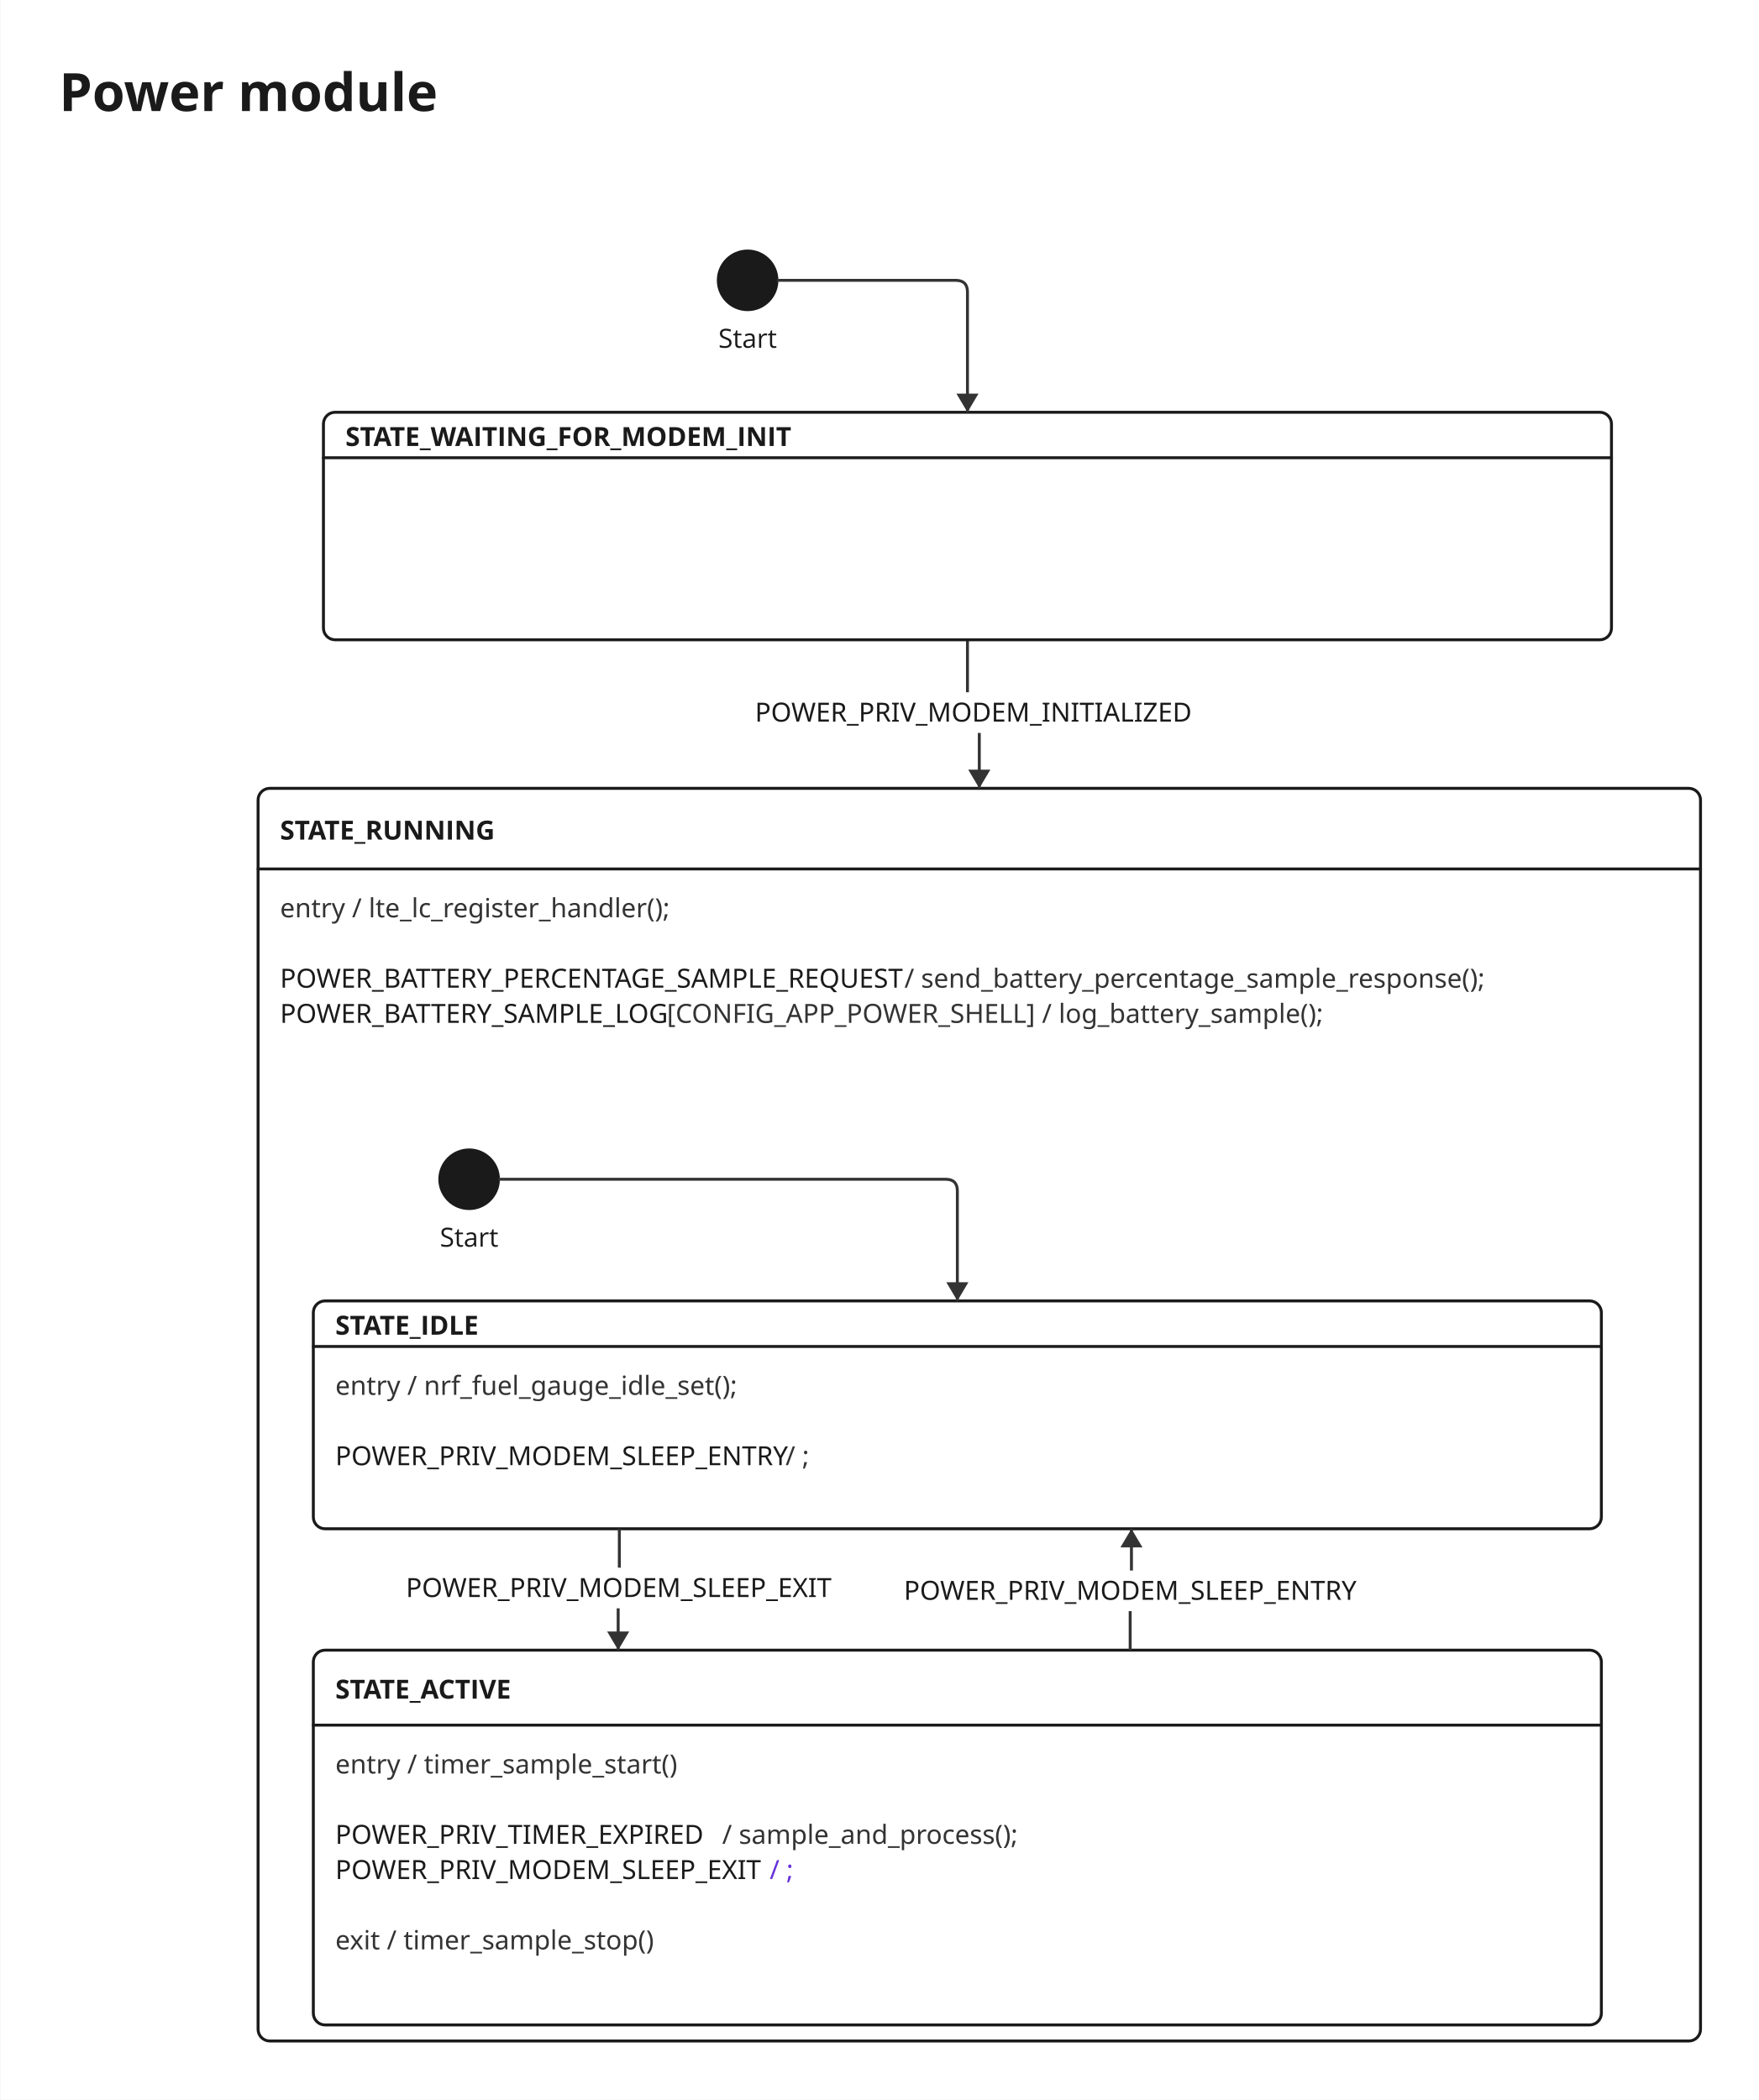
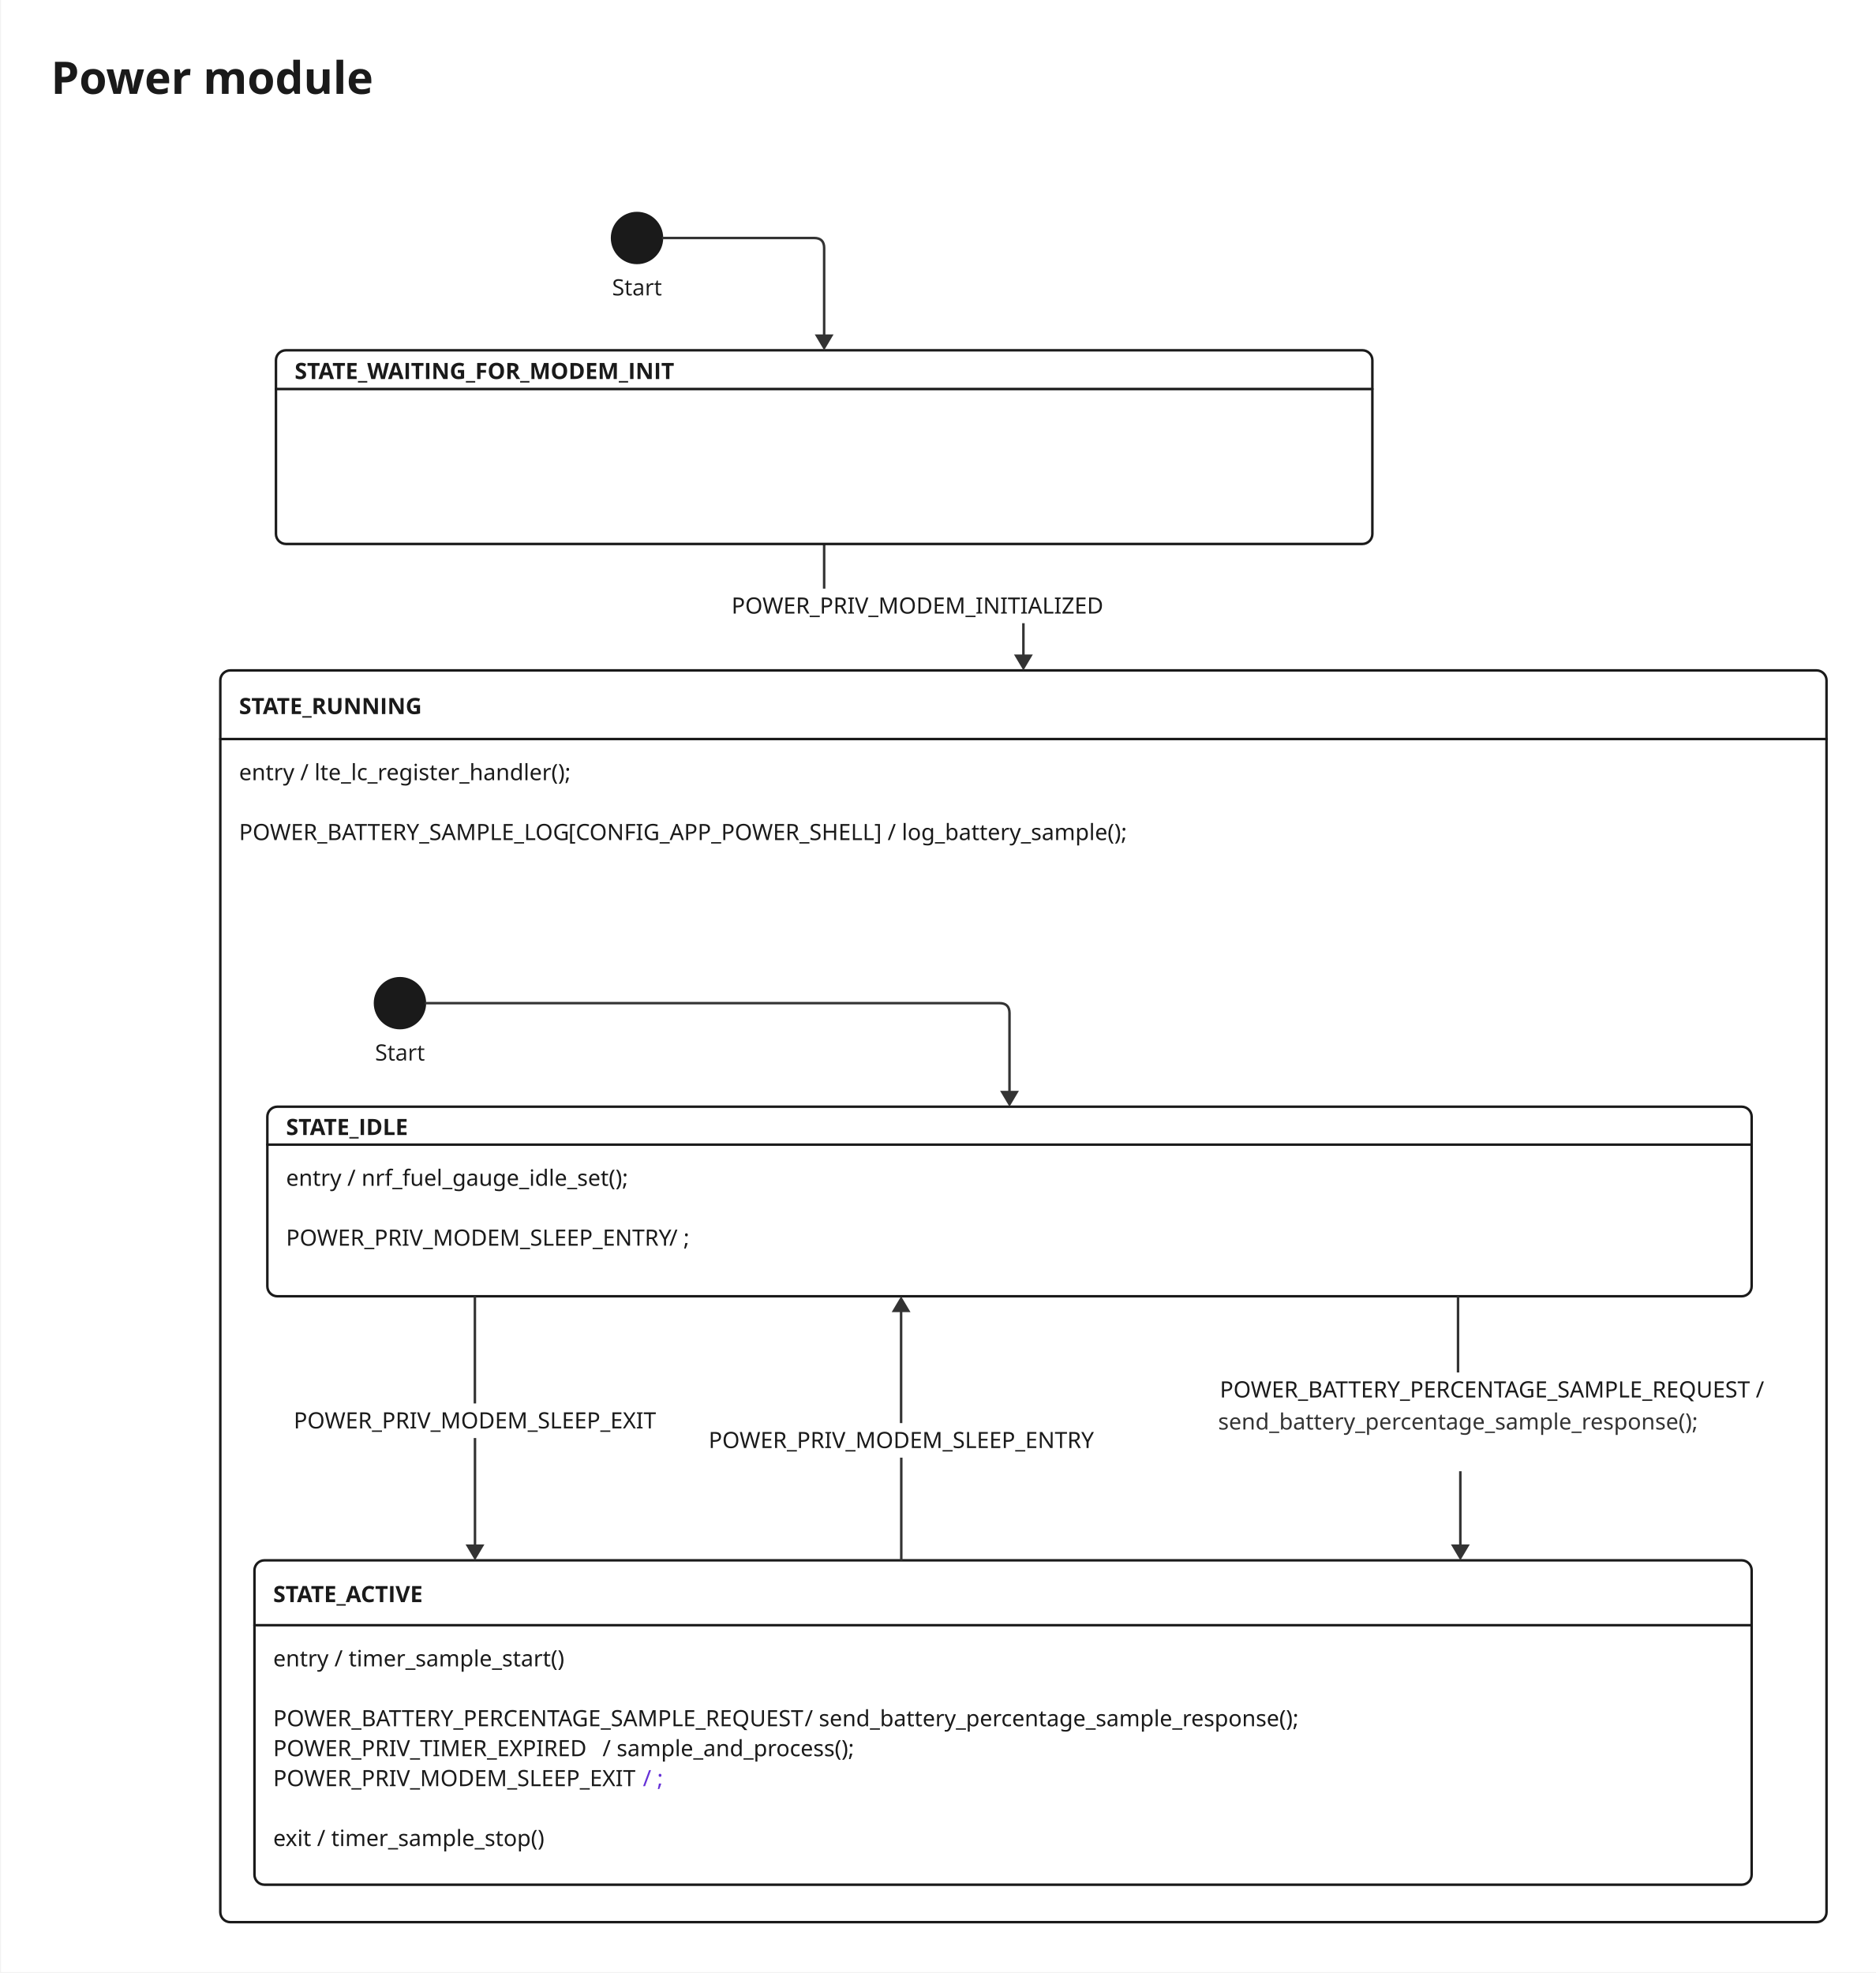
- <svg xmlns="http://www.w3.org/2000/svg" xmlns:xlink="http://www.w3.org/1999/xlink" width="1199.84px" height="1432.77px" style="transform-origin: 0px 0px 0px;" version="1.1">
+ <svg xmlns="http://www.w3.org/2000/svg" xmlns:xlink="http://www.w3.org/1999/xlink" width="1503.1px" height="1581.42px" style="transform-origin: 0px 0px 0px;" version="1.1">
  <defs>
    <style type="text/css">
		* {
			text-rendering: geometricprecision !important;
		}
		@font-face {
  font-family: 'Noto Sans';
  font-style: normal;
  font-weight: 400;
  src: local('Noto Sans'), local('NotoSans'), url("https://mirostatic.com/app/static/a73798e3d459e1bc.woff2") format('woff2');
}
@font-face {
  font-family: 'Noto Sans';
  font-style: italic;
  font-weight: 400;
  src: local('Noto Sans Italic'), local('NotoSans-Italic'), url("https://mirostatic.com/app/static/a8edd710f88715d4.woff2") format('woff2');
}
@font-face {
  font-family: 'Noto Sans';
  font-style: normal;
  font-weight: 500;
  src: local('Noto Sans Medium'), local('NotoSans-Medium'), url("https://mirostatic.com/app/static/006d7e33e60b9e12.woff2") format('woff2');
}
@font-face {
  font-family: 'Noto Sans';
  font-style: italic;
  font-weight: 500;
  src: local('Noto Sans Medium Italic'), local('NotoSans-MediumItalic'), url("https://mirostatic.com/app/static/31387059566a3171.woff2") format('woff2');
}
@font-face {
  font-family: 'Noto Sans';
  font-style: normal;
  font-weight: 600;
  src: local('Noto Sans SemiBold'), local('NotoSans-SemiBold'), url("https://mirostatic.com/app/static/526dd53b40975c37.woff2") format('woff2');
}
@font-face {
  font-family: 'Noto Sans';
  font-style: italic;
  font-weight: 600;
  src: local('Noto Sans SemiBold Italic'), local('NotoSans-SemiBoldItalic'), url("https://mirostatic.com/app/static/e73d4fdd87d7e319.woff2") format('woff2');
}
@font-face {
  font-family: 'Noto Sans';
  font-style: normal;
  font-weight: 700;
  src: local('Noto Sans Bold'), local('NotoSans-Bold'), url("https://mirostatic.com/app/static/9f11d6779c14d2bc.woff2") format('woff2');
}
@font-face {
  font-family: 'Noto Sans';
  font-style: italic;
  font-weight: 700;
  src: local('Noto Sans Bold Italic'), local('NotoSans-BoldItalic'), url("https://mirostatic.com/app/static/888e13e017cedc15.woff2") format('woff2');
}
@font-face {
  font-family: 'OpenSans';
  font-style: normal;
  font-weight: 300;
  font-display: swap;
  src: url("https://mirostatic.com/app/static/800985e1502d12bf.woff2") format('woff2');
}
@font-face {
  font-family: 'OpenSans';
  font-style: normal;
  font-weight: 400;
  font-display: swap;
  src: url("https://mirostatic.com/app/static/d8a7ca42a20caea5.woff2") format('woff2');
}
@font-face {
  font-family: 'OpenSans';
  font-style: italic;
  font-weight: 400;
  font-display: swap;
  src: url("https://mirostatic.com/app/static/3cc74c1d3919bd5c.woff2") format('woff2');
}
@font-face {
  font-family: 'OpenSans';
  font-style: normal;
  font-weight: 600;
  font-display: swap;
  src: url("https://mirostatic.com/app/static/f0481285dc248cf0.woff2") format('woff2');
}
@font-face {
  font-family: 'OpenSans';
  font-style: normal;
  font-weight: 700;
  font-display: swap;
  src: url("https://mirostatic.com/app/static/2f5e8dcf6e47bf00.woff2") format('woff2');
}
@font-face {
  font-family: 'OpenSans';
  font-style: italic;
  font-weight: 700;
  font-display: swap;
  src: url("https://mirostatic.com/app/static/0e625f45b71a26f1.woff2") format('woff2');
}
@font-face {
  font-family: 'OpenSans';
  font-style: normal;
  font-weight: 800;
  font-display: swap;
  src: url("https://mirostatic.com/app/static/645c27eb7d93eca8.woff2") format('woff2');
}
@font-face {
  font-family: 'Noto Sans Hebrew';
  font-style: normal;
  font-weight: 400;
  src: local('Noto Sans Hebrew Regular'), local('Noto Sans Hebrew-Regular'), url("https://mirostatic.com/app/static/7ebe1dcf0343326c.woff2") format('woff2'), url("https://mirostatic.com/app/static/6c11f037d6968262.woff") format('woff');
}
@font-face {
  font-family: 'Noto Sans Hebrew';
  font-style: normal;
  font-weight: 700;
  src: local('Noto Sans Hebrew Bold'), local('Noto Sans Hebrew-Bold'), url("https://mirostatic.com/app/static/d2883e2f177d0dad.woff2") format('woff2'), url("https://mirostatic.com/app/static/8546991909eadbc9.woff") format('woff');
}
@font-face {
  font-family: 'Noto Sans JP';
  font-style: normal;
  font-weight: 400;
  src: local('Noto Sans Japanese Regular'), local('Noto Sans Japanese-Regular'), url("https://mirostatic.com/app/static/9320b3c07ab79383.woff2") format('woff2'), url("https://mirostatic.com/app/static/a43be2cbcfc0b250.woff") format('woff');
}
@font-face {
  font-family: 'Noto Sans JP';
  font-style: normal;
  font-weight: 700;
  src: local('Noto Sans Japanese Bold'), local('Noto Sans Japanese-Bold'), url("https://mirostatic.com/app/static/7ab032c73212439f.woff2") format('woff2'), url("https://mirostatic.com/app/static/29f177f4466bd7a1.woff") format('woff');
}
@font-face {
  font-family: 'Noto Sans KR';
  font-style: normal;
  font-weight: 400;
  src: local(''), url("https://mirostatic.com/app/static/7a5b625774730d22.woff2") format('woff2'), url("https://mirostatic.com/app/static/2d84dc606f1fb88e.woff") format('woff');
}
@font-face {
  font-family: 'Noto Sans KR';
  font-style: normal;
  font-weight: 700;
  src: local(''), url("https://mirostatic.com/app/static/fa5a3d9073cdd58f.woff2") format('woff2'), url("https://mirostatic.com/app/static/7ded243557c83342.woff") format('woff');
}
@font-face {
  font-family: 'Roboto Mono';
  font-style: normal;
  font-weight: 400;
  src: local('Roboto Mono'), local('RobotoMono-Regular'), url("https://mirostatic.com/app/static/17632d99ee175311.woff2") format('woff2');
}
@font-face {
  font-family: 'Roboto Mono';
  font-style: normal;
  font-weight: 700;
  src: local('Roboto Mono Bold'), local('RobotoMono-Bold'), url("https://mirostatic.com/app/static/6879189d32491181.woff2") format('woff2');
}
</style>
    <path id="LineHeadArrow2" d="M-12.727,-7.545 L0,0 L-12.727,7.545 Z" />
  </defs>
  <rect id="svg-board-background-color" width="100%" height="100%" fill="#f2f2f2" />
  <g data-widget-id="3458764671031958377">
-     <g width="1199.84px" height="1432.77px" transform="translate(0.34, -0.25) scale(1) rotate(0, 599.92, 716.385)">
-       <svg width="1199.839" height="1432.769" style="width:1199.839px; height: 1432.769px;" class="diagram-widget" preserveAspectRatio="none" version="1.1">
-         <clipPath id="953560090873">
-           <rect x="0" y="0" width="1199.839" height="1432.769" rx="0" ry="0" />
+     <g width="1503.1px" height="1581.42px" transform="translate(0.85, -0.76) scale(1) rotate(0, 751.55, 790.71)">
+       <svg width="1503.102" height="1581.416" style="width:1503.102px; height: 1581.416px;" class="diagram-widget" preserveAspectRatio="none" version="1.1">
+         <clipPath id="867161188654">
+           <rect x="0" y="0" width="1503.102" height="1581.416" rx="0" ry="0" />
        </clipPath>
        <g id="Page-1" stroke="none" stroke-width="0" fill="none" fill-rule="evenodd">
-           <rect class="shape-element shape-element-rect" fill="#ffffff" fill-opacity="1" x="0" y="0" width="1199.839" height="1432.769" rx="0" ry="0" clip-path="url(#953560090873)" />
+           <rect class="shape-element shape-element-rect" fill="#ffffff" fill-opacity="1" x="0" y="0" width="1503.102" height="1581.416" rx="0" ry="0" clip-path="url(#867161188654)" />
        </g>
        <g transform="translate(0, 0)">
          <text x="0" y="14" font-size="14" />
        </g>
      </svg>
    </g>
  </g>
  <g data-widget-id="3458764671032184346">
-     <g width="984.11px" height="854.66px" transform="translate(176.07, 537.86) scale(1) rotate(0, 492.055, 427.33)">
+     <g width="1287.38px" height="1003.31px" transform="translate(176.58, 537.35) scale(1) rotate(0, 643.69, 501.655)">
      <g>
        <g style="stroke: #1a1a1a;stroke-width: 2;stroke-opacity: 1;stroke-dasharray: none;stroke-linecap: round;stroke-linejoin: round;fill: #ffffff;fill-opacity: 1">
-           <rect x="0" y="0" width="984.113" height="854.661" rx="8" />
+           <rect x="0" y="0" width="1287.375" height="1003.308" rx="8" />
        </g>
      </g>
      <g>
        <g style="stroke: #1a1a1a;stroke-width: 2;stroke-opacity: 1;stroke-dasharray: none;stroke-linecap: round;stroke-linejoin: round;fill: transparent;fill-opacity: 0">
-           <path d="M 0 55 L 984.113 55" />
+           <path d="M 0 55 L 1287.375 55" />
        </g>
        <g style="stroke: #1a1a1a;stroke-width: 2;stroke-opacity: 1;stroke-dasharray: none;stroke-linecap: round;stroke-linejoin: round;fill: transparent;fill-opacity: 0" />
        <g style="stroke: #1a1a1a;stroke-width: 2;stroke-opacity: 1;stroke-dasharray: none;stroke-linecap: round;stroke-linejoin: round;fill: transparent;fill-opacity: 0" />
      </g>
      <g transform="translate(15, 4)">
        <text xml:space="preserve" x="0" y="31" width="149.045" textLength="149.045" lengthAdjust="spacingAndGlyphs" letter-spacing="0" font-family="&quot;OpenSans&quot;, Arial, sans-serif, Noto Sans Hebrew, Noto Sans, Noto Sans JP, Noto Sans KR" font-size="18" fill="#1a1a1a" direction="ltr" font-weight="bold">STATE_RUNNING</text>
      </g>
      <g transform="translate(15, 70)">
-         <text xml:space="preserve" x="0" y="18" width="367.26" textLength="367.26" lengthAdjust="spacingAndGlyphs" letter-spacing="0" font-family="&quot;Roboto Mono&quot;, &quot;Lucida Console&quot;, &quot;Andale Mono&quot;, AndaleMono, monospace, Noto Sans Hebrew, Noto Sans, Noto Sans JP, Noto Sans KR" font-size="18" fill="#333333" direction="ltr">entry / lte_lc_register_handler();</text>
-         <text xml:space="preserve" x="0" y="66" width="421.269" textLength="421.269" lengthAdjust="spacingAndGlyphs" letter-spacing="0" font-family="&quot;Roboto Mono&quot;, &quot;Lucida Console&quot;, &quot;Andale Mono&quot;, AndaleMono, monospace, Noto Sans Hebrew, Noto Sans, Noto Sans JP, Noto Sans KR" font-size="18" fill="#1a1a1a" direction="ltr">POWER_BATTERY_PERCENTAGE_SAMPLE_REQUEST</text>
-         <text xml:space="preserve" x="421.269" y="66" width="486.079" textLength="486.079" lengthAdjust="spacingAndGlyphs" letter-spacing="0" font-family="&quot;Roboto Mono&quot;, &quot;Lucida Console&quot;, &quot;Andale Mono&quot;, AndaleMono, monospace, Noto Sans Hebrew, Noto Sans, Noto Sans JP, Noto Sans KR" font-size="18" fill="#333333" direction="ltr"> / send_battery_percentage_sample_response();</text>
-         <text xml:space="preserve" x="0" y="90" width="259.242" textLength="259.242" lengthAdjust="spacingAndGlyphs" letter-spacing="0" font-family="&quot;Roboto Mono&quot;, &quot;Lucida Console&quot;, &quot;Andale Mono&quot;, AndaleMono, monospace, Noto Sans Hebrew, Noto Sans, Noto Sans JP, Noto Sans KR" font-size="18" fill="#1a1a1a" direction="ltr">POWER_BATTERY_SAMPLE_LOG</text>
-         <text xml:space="preserve" x="259.242" y="90" width="529.286" textLength="529.286" lengthAdjust="spacingAndGlyphs" letter-spacing="0" font-family="&quot;Roboto Mono&quot;, &quot;Lucida Console&quot;, &quot;Andale Mono&quot;, AndaleMono, monospace, Noto Sans Hebrew, Noto Sans, Noto Sans JP, Noto Sans KR" font-size="18" fill="#333333" direction="ltr"> [CONFIG_APP_POWER_SHELL] / log_battery_sample();</text>
+         <text xml:space="preserve" x="0" y="18" width="367.26" textLength="367.26" lengthAdjust="spacingAndGlyphs" letter-spacing="0" font-family="&quot;Roboto Mono&quot;, &quot;Lucida Console&quot;, &quot;Andale Mono&quot;, AndaleMono, monospace, Noto Sans Hebrew, Noto Sans, Noto Sans JP, Noto Sans KR" font-size="18" fill="#1a1a1a" direction="ltr">entry / lte_lc_register_handler();</text>
+         <text xml:space="preserve" x="0" y="66" width="259.242" textLength="259.242" lengthAdjust="spacingAndGlyphs" letter-spacing="0" font-family="&quot;Roboto Mono&quot;, &quot;Lucida Console&quot;, &quot;Andale Mono&quot;, AndaleMono, monospace, Noto Sans Hebrew, Noto Sans, Noto Sans JP, Noto Sans KR" font-size="18" fill="#1a1a1a" direction="ltr">POWER_BATTERY_SAMPLE_LOG</text>
+         <text xml:space="preserve" x="259.242" y="66" width="529.286" textLength="529.286" lengthAdjust="spacingAndGlyphs" letter-spacing="0" font-family="&quot;Roboto Mono&quot;, &quot;Lucida Console&quot;, &quot;Andale Mono&quot;, AndaleMono, monospace, Noto Sans Hebrew, Noto Sans, Noto Sans JP, Noto Sans KR" font-size="18" fill="#1a1a1a" direction="ltr"> [CONFIG_APP_POWER_SHELL] / log_battery_sample();</text>
      </g>
    </g>
  </g>
  <g data-widget-id="3458764672405391223">
-     <g width="8.07px" height="101.35px" transform="translate(660.06, 436.51) scale(1) rotate(0, 4.035, 50.675)">
-       <path stroke-linecap="butt" stroke="#333333" stroke-width="2" fill="transparent" d="M 0 0 L 0 46.639 Q 0 50.673 4.034 50.673 L 4.034 50.673 Q 8.069 50.673 8.069 54.707 L 8.069 101.346" clip-path="url(#LineHeadMasktCHFBr)" />
-       <use xlink:href="#LineHeadArrow2" fill="#333333" transform="translate(8.068617, 101.3462)  rotate(90) " />
-       <clipPath id="LineHeadMasktCHFBr">
-         <path d="M -2 -2 M -2 35.816 L 153.82 35.816 L 153.82 63.53 L -2 63.53 M -2 -2 L 1199.84 -2 L 1199.84 1432.77 L -2 1432.77" fill-rule="evenodd" clip-rule="evenodd" />
+     <g width="159.7px" height="101.35px" transform="translate(660.56, 436) scale(1) rotate(0, 79.85, 50.675)">
+       <path stroke-linecap="butt" stroke="#333333" stroke-width="2" fill="transparent" d="M 0 0 L 0 42.673 Q 0 50.673 8 50.673 L 151.7 50.673 Q 159.7 50.673 159.7 58.673 L 159.7 91.164" clip-path="url(#LineHeadMask8vLDVo)" />
+       <use xlink:href="#LineHeadArrow2" fill="#333333" transform="translate(159.6999, 101.3462)  rotate(90) " />
+       <clipPath id="LineHeadMask8vLDVo">
+         <path d="M -2 -2 M -2 35.816 L 224.545 35.816 L 224.545 63.53 L -2 63.53 M -2 -2 L 1503.1 -2 L 1503.1 1581.42 L -2 1581.42" fill-rule="evenodd" clip-rule="evenodd" />
      </clipPath>
-       <g width="233" height="20" transform="translate(-145.7514, 37.81597) scale(1.285714) rotate(0)">
+       <g width="233" height="20" transform="translate(-75.02669, 37.81597) scale(1.285714) rotate(0)">
        <text xml:space="preserve" x="0.608" y="14" width="231.784" textLength="231.784" lengthAdjust="spacingAndGlyphs" letter-spacing="0" font-family="&quot;Noto Sans&quot;, Helvetica, OpenSans, Arial, sans-serif, Noto Sans Hebrew, Noto Sans, Noto Sans JP, Noto Sans KR" font-size="14" fill="#1a1a1a" direction="ltr">POWER_PRIV_MODEM_INITIALIZED</text>
      </g>
    </g>
  </g>
-   <g data-widget-id="3458764671031743721">
-     <g width="878.78px" height="255.7px" transform="translate(213.77, 1125.86) scale(1) rotate(0, 439.39, 127.85)">
+   <g data-widget-id="3458764671031743727">
+     <g width="1189.67px" height="151.94px" transform="translate(214.28, 887.06) scale(1) rotate(0, 594.835, 75.97)">
      <g>
        <g style="stroke: #1a1a1a;stroke-width: 2;stroke-opacity: 1;stroke-dasharray: none;stroke-linecap: round;stroke-linejoin: round;fill: #ffffff;fill-opacity: 1">
-           <rect x="0" y="0" width="878.776" height="255.699" rx="8" />
+           <rect x="0" y="0" width="1189.671" height="151.943" rx="8" />
        </g>
      </g>
      <g>
        <g style="stroke: #1a1a1a;stroke-width: 2;stroke-opacity: 1;stroke-dasharray: none;stroke-linecap: round;stroke-linejoin: round;fill: transparent;fill-opacity: 0">
-           <path d="M 0 51.14 L 878.776 51.14" />
+           <path d="M 0 30.389 L 1189.671 30.389" />
        </g>
        <g style="stroke: #1a1a1a;stroke-width: 2;stroke-opacity: 1;stroke-dasharray: none;stroke-linecap: round;stroke-linejoin: round;fill: transparent;fill-opacity: 0" />
        <g style="stroke: #1a1a1a;stroke-width: 2;stroke-opacity: 1;stroke-dasharray: none;stroke-linecap: round;stroke-linejoin: round;fill: transparent;fill-opacity: 0" />
      </g>
      <g transform="translate(15, 4)">
-         <text xml:space="preserve" x="0" y="29.07" width="122.713" textLength="122.713" lengthAdjust="spacingAndGlyphs" letter-spacing="0" font-family="&quot;OpenSans&quot;, Arial, sans-serif, Noto Sans Hebrew, Noto Sans, Noto Sans JP, Noto Sans KR" font-size="18" fill="#1a1a1a" direction="ltr" font-weight="bold">STATE_ACTIVE</text>
-       </g>
-       <g transform="translate(15, 66.13989)">
-         <text xml:space="preserve" x="0" y="18" width="302.449" textLength="302.449" lengthAdjust="spacingAndGlyphs" letter-spacing="0" font-family="&quot;Roboto Mono&quot;, &quot;Lucida Console&quot;, &quot;Andale Mono&quot;, AndaleMono, monospace, Noto Sans Hebrew, Noto Sans, Noto Sans JP, Noto Sans KR" font-size="18" fill="#333333" direction="ltr">entry / timer_sample_start()</text>
-         <text xml:space="preserve" x="0" y="66" width="259.242" textLength="259.242" lengthAdjust="spacingAndGlyphs" letter-spacing="0" font-family="&quot;Roboto Mono&quot;, &quot;Lucida Console&quot;, &quot;Andale Mono&quot;, AndaleMono, monospace, Noto Sans Hebrew, Noto Sans, Noto Sans JP, Noto Sans KR" font-size="18" fill="#1a1a1a" direction="ltr">POWER_PRIV_TIMER_EXPIRED</text>
-         <text xml:space="preserve" x="259.242" y="66" width="259.242" textLength="259.242" lengthAdjust="spacingAndGlyphs" letter-spacing="0" font-family="&quot;Roboto Mono&quot;, &quot;Lucida Console&quot;, &quot;Andale Mono&quot;, AndaleMono, monospace, Noto Sans Hebrew, Noto Sans, Noto Sans JP, Noto Sans KR" font-size="18" fill="#333333" direction="ltr"> / sample_and_process();</text>
-         <text xml:space="preserve" x="0" y="90" width="291.647" textLength="291.647" lengthAdjust="spacingAndGlyphs" letter-spacing="0" font-family="&quot;Roboto Mono&quot;, &quot;Lucida Console&quot;, &quot;Andale Mono&quot;, AndaleMono, monospace, Noto Sans Hebrew, Noto Sans, Noto Sans JP, Noto Sans KR" font-size="18" fill="#1a1a1a" direction="ltr">POWER_PRIV_MODEM_SLEEP_EXIT</text>
-         <text xml:space="preserve" x="291.647" y="90" width="43.207" textLength="43.207" lengthAdjust="spacingAndGlyphs" letter-spacing="0" font-family="&quot;Roboto Mono&quot;, &quot;Lucida Console&quot;, &quot;Andale Mono&quot;, AndaleMono, monospace, Noto Sans Hebrew, Noto Sans, Noto Sans JP, Noto Sans KR" font-size="18" fill="#6631d7" direction="ltr"> / ;</text>
-         <text xml:space="preserve" x="0" y="138" width="280.846" textLength="280.846" lengthAdjust="spacingAndGlyphs" letter-spacing="0" font-family="&quot;Roboto Mono&quot;, &quot;Lucida Console&quot;, &quot;Andale Mono&quot;, AndaleMono, monospace, Noto Sans Hebrew, Noto Sans, Noto Sans JP, Noto Sans KR" font-size="18" fill="#333333" direction="ltr">exit / timer_sample_stop()</text>
-       </g>
-     </g>
-   </g>
-   <g data-widget-id="3458764671031743727">
-     <g width="878.78px" height="155.46px" transform="translate(213.77, 887.57) scale(1) rotate(0, 439.39, 77.73)">
-       <g>
-         <g style="stroke: #1a1a1a;stroke-width: 2;stroke-opacity: 1;stroke-dasharray: none;stroke-linecap: round;stroke-linejoin: round;fill: #ffffff;fill-opacity: 1">
-           <rect x="0" y="0" width="878.776" height="155.464" rx="8" />
-         </g>
-       </g>
-       <g>
-         <g style="stroke: #1a1a1a;stroke-width: 2;stroke-opacity: 1;stroke-dasharray: none;stroke-linecap: round;stroke-linejoin: round;fill: transparent;fill-opacity: 0">
-           <path d="M 0 31.093 L 878.776 31.093" />
-         </g>
-         <g style="stroke: #1a1a1a;stroke-width: 2;stroke-opacity: 1;stroke-dasharray: none;stroke-linecap: round;stroke-linejoin: round;fill: transparent;fill-opacity: 0" />
-         <g style="stroke: #1a1a1a;stroke-width: 2;stroke-opacity: 1;stroke-dasharray: none;stroke-linecap: round;stroke-linejoin: round;fill: transparent;fill-opacity: 0" />
-       </g>
-       <g transform="translate(15, 4)">
-         <rect transform="translate(0, 1.04642)" width="100.195" height="25" fill="transparent" />
-         <text xml:space="preserve" x="0" y="19.046" width="100.195" textLength="100.195" lengthAdjust="spacingAndGlyphs" letter-spacing="0" font-family="&quot;OpenSans&quot;, Arial, sans-serif, Noto Sans Hebrew, Noto Sans, Noto Sans JP, Noto Sans KR" font-size="18" fill="#1a1a1a" direction="ltr" font-weight="bold">STATE_IDLE</text>
-       </g>
-       <g transform="translate(15, 46.09284)">
-         <text xml:space="preserve" x="0" y="18" width="367.277" textLength="367.277" lengthAdjust="spacingAndGlyphs" letter-spacing="0" font-family="&quot;Roboto Mono&quot;, &quot;Lucida Console&quot;, &quot;Andale Mono&quot;, AndaleMono, monospace, Noto Sans Hebrew, Noto Sans, Noto Sans JP, Noto Sans KR" font-size="18" fill="#333333" direction="ltr">entry / nrf_fuel_gauge_idle_set();</text>
+         <clipPath id="stencil-text-clip-1">
+           <rect x="0" y="0" width="1159.671" height="26.389" />
+         </clipPath>
+         <g clip-path="url(#stencil-text-clip-1)">
+           <rect transform="translate(0, 0.6943386)" width="100.195" height="25" fill="transparent" />
+           <text xml:space="preserve" x="0" y="18.694" width="100.195" textLength="100.195" lengthAdjust="spacingAndGlyphs" letter-spacing="0" font-family="&quot;OpenSans&quot;, Arial, sans-serif, Noto Sans Hebrew, Noto Sans, Noto Sans JP, Noto Sans KR" font-size="18" fill="#1a1a1a" direction="ltr" font-weight="bold">STATE_IDLE</text>
+         </g>
+       </g>
+       <g transform="translate(15, 45.38868)">
+         <text xml:space="preserve" x="0" y="18" width="367.277" textLength="367.277" lengthAdjust="spacingAndGlyphs" letter-spacing="0" font-family="&quot;Roboto Mono&quot;, &quot;Lucida Console&quot;, &quot;Andale Mono&quot;, AndaleMono, monospace, Noto Sans Hebrew, Noto Sans, Noto Sans JP, Noto Sans KR" font-size="18" fill="#1a1a1a" direction="ltr">entry / nrf_fuel_gauge_idle_set();</text>
        <text xml:space="preserve" x="0" y="66" width="302.449" textLength="302.449" lengthAdjust="spacingAndGlyphs" letter-spacing="0" font-family="&quot;Roboto Mono&quot;, &quot;Lucida Console&quot;, &quot;Andale Mono&quot;, AndaleMono, monospace, Noto Sans Hebrew, Noto Sans, Noto Sans JP, Noto Sans KR" font-size="18" fill="#1a1a1a" direction="ltr">POWER_PRIV_MODEM_SLEEP_ENTRY</text>
-         <text xml:space="preserve" x="302.449" y="66" width="43.207" textLength="43.207" lengthAdjust="spacingAndGlyphs" letter-spacing="0" font-family="&quot;Roboto Mono&quot;, &quot;Lucida Console&quot;, &quot;Andale Mono&quot;, AndaleMono, monospace, Noto Sans Hebrew, Noto Sans, Noto Sans JP, Noto Sans KR" font-size="18" fill="#333333" direction="ltr"> / ;</text>
-       </g>
-     </g>
-   </g>
-   <g data-widget-id="3458764671031743728">
-     <g width="0.8px" height="82.82px" transform="translate(421.75, 1043.03) scale(1) rotate(0, 0.4, 41.41)">
-       <path stroke-linecap="butt" stroke="#333333" stroke-width="2" fill="transparent" d="M 0.8 0 L 0.8 41.012 Q 0.8 41.412 0.4 41.412 L 0.4 41.412 Q 0 41.412 0 41.812 L 0 82.824" clip-path="url(#LineHeadMaskpaMBfT)" />
-       <use xlink:href="#LineHeadArrow2" fill="#333333" transform="translate(0, 82.82365)  rotate(90) " />
-       <clipPath id="LineHeadMaskpaMBfT">
-         <path d="M -2 -2 M -2 26.555 L 146.328 26.555 L 146.328 54.269 L -2 54.269 M -2 -2 L 1199.84 -2 L 1199.84 1432.77 L -2 1432.77" fill-rule="evenodd" clip-rule="evenodd" />
-       </clipPath>
-       <g width="227" height="20" transform="translate(-145.5287, 28.55468) scale(1.285714) rotate(0)">
-         <text xml:space="preserve" x="0.562" y="14" width="225.876" textLength="225.876" lengthAdjust="spacingAndGlyphs" letter-spacing="0" font-family="&quot;Noto Sans&quot;, Helvetica, OpenSans, Arial, sans-serif, Noto Sans Hebrew, Noto Sans, Noto Sans JP, Noto Sans KR" font-size="14" fill="#1a1a1a" direction="ltr">POWER_PRIV_MODEM_SLEEP_EXIT</text>
-       </g>
-     </g>
-   </g>
-   <g data-widget-id="3458764671032404093">
-     <g width="0.86px" height="82.82px" transform="translate(771.07, 1043.03) scale(1) rotate(0, 0.43, 41.41)">
-       <path stroke-linecap="butt" stroke="#333333" stroke-width="2" fill="transparent" d="M 0 82.824 L 0 41.844 Q 0 41.412 0.432 41.412 L 0.432 41.412 Q 0.864 41.412 0.864 40.98 L 0.864 0" clip-path="url(#LineHeadMasktIgZ3f)" />
-       <use xlink:href="#LineHeadArrow2" fill="#333333" transform="translate(0.8639406, 0)  rotate(-90) " />
-       <clipPath id="LineHeadMasktIgZ3f">
-         <path d="M -2 -2 M -2 28.473 L 154.929 28.473 L 154.929 56.187 L -2 56.187 M -2 -2 L 1199.84 -2 L 1199.84 1432.77 L -2 1432.77" fill-rule="evenodd" clip-rule="evenodd" />
-       </clipPath>
-       <g width="241" height="20" transform="translate(-154.9286, 30.47263) scale(1.285714) rotate(0)">
-         <text xml:space="preserve" x="0.401" y="14" width="240.198" textLength="240.198" lengthAdjust="spacingAndGlyphs" letter-spacing="0" font-family="&quot;Noto Sans&quot;, Helvetica, OpenSans, Arial, sans-serif, Noto Sans Hebrew, Noto Sans, Noto Sans JP, Noto Sans KR" font-size="14" fill="#1a1a1a" direction="ltr">POWER_PRIV_MODEM_SLEEP_ENTRY</text>
+         <text xml:space="preserve" x="302.449" y="66" width="43.207" textLength="43.207" lengthAdjust="spacingAndGlyphs" letter-spacing="0" font-family="&quot;Roboto Mono&quot;, &quot;Lucida Console&quot;, &quot;Andale Mono&quot;, AndaleMono, monospace, Noto Sans Hebrew, Noto Sans, Noto Sans JP, Noto Sans KR" font-size="18" fill="#1a1a1a" direction="ltr"> / ;</text>
      </g>
    </g>
  </g>
  <g data-widget-id="3458764672405144830">
-     <g width="878.78px" height="155.24px" transform="translate(220.67, 281.27) scale(1) rotate(0, 439.39, 77.62)">
+     <g width="878.78px" height="155.24px" transform="translate(221.18, 280.76) scale(1) rotate(0, 439.39, 77.62)">
      <g>
        <g style="stroke: #1a1a1a;stroke-width: 2;stroke-opacity: 1;stroke-dasharray: none;stroke-linecap: round;stroke-linejoin: round;fill: #ffffff;fill-opacity: 1">
          <rect x="0" y="0" width="878.776" height="155.241" rx="8" />
        </g>
      </g>
      <g>
        <g style="stroke: #1a1a1a;stroke-width: 2;stroke-opacity: 1;stroke-dasharray: none;stroke-linecap: round;stroke-linejoin: round;fill: transparent;fill-opacity: 0">
          <path d="M 0 31.048 L 878.776 31.048" />
        </g>
        <g style="stroke: #1a1a1a;stroke-width: 2;stroke-opacity: 1;stroke-dasharray: none;stroke-linecap: round;stroke-linejoin: round;fill: transparent;fill-opacity: 0" />
        <g style="stroke: #1a1a1a;stroke-width: 2;stroke-opacity: 1;stroke-dasharray: none;stroke-linecap: round;stroke-linejoin: round;fill: transparent;fill-opacity: 0" />
      </g>
      <g transform="translate(15, 4)">
-         <rect transform="translate(0, 1.02406)" width="307.433" height="25" fill="transparent" />
-         <text xml:space="preserve" x="0" y="19.024" width="307.433" textLength="307.433" lengthAdjust="spacingAndGlyphs" letter-spacing="0" font-family="&quot;OpenSans&quot;, Arial, sans-serif, Noto Sans Hebrew, Noto Sans, Noto Sans JP, Noto Sans KR" font-size="18" fill="#1a1a1a" direction="ltr" font-weight="bold">STATE_WAITING_FOR_MODEM_INIT</text>
+         <clipPath id="stencil-text-clip-2">
+           <rect x="0" y="0" width="848.776" height="27.048" />
+         </clipPath>
+         <g clip-path="url(#stencil-text-clip-2)">
+           <rect transform="translate(0, 1.02406)" width="307.433" height="25" fill="transparent" />
+           <text xml:space="preserve" x="0" y="19.024" width="307.433" textLength="307.433" lengthAdjust="spacingAndGlyphs" letter-spacing="0" font-family="&quot;OpenSans&quot;, Arial, sans-serif, Noto Sans Hebrew, Noto Sans, Noto Sans JP, Noto Sans KR" font-size="18" fill="#1a1a1a" direction="ltr" font-weight="bold">STATE_WAITING_FOR_MODEM_INIT</text>
+         </g>
      </g>
      <g transform="translate(15, 46.04812)" />
    </g>
  </g>
  <g data-widget-id="3458764671032877922">
-     <g width="40px" height="40px" transform="translate(490.06, 171.27) scale(1) rotate(0, 20, 20)">
+     <g width="40px" height="40px" transform="translate(490.56, 170.76) scale(1) rotate(0, 20, 20)">
      <g>
        <g style="stroke: #1a1a1a;stroke-width: 2;stroke-opacity: 1;stroke-dasharray: none;stroke-linecap: round;stroke-linejoin: round;fill: #1a1a1a;fill-opacity: 1">
          <ellipse cx="20" cy="20" rx="20" ry="20" />
        </g>
      </g>
      <g>
        <g style="stroke: #1a1a1a;stroke-width: 2;stroke-opacity: 1;stroke-dasharray: none;stroke-linecap: round;stroke-linejoin: round;fill: transparent;fill-opacity: 0" />
      </g>
      <g transform="translate(-30, 48)">
-         <rect transform="translate(30.02686, 0)" width="39.946" height="25" fill="transparent" />
-         <text xml:space="preserve" x="30.027" y="18" width="39.946" textLength="39.946" lengthAdjust="spacingAndGlyphs" letter-spacing="0" font-family="&quot;OpenSans&quot;, Arial, sans-serif, Noto Sans Hebrew, Noto Sans, Noto Sans JP, Noto Sans KR" font-size="18" fill="#1a1a1a" direction="ltr">Start</text>
+         <clipPath id="stencil-text-clip-3">
+           <rect x="0" y="0" width="100" height="25" />
+         </clipPath>
+         <g clip-path="url(#stencil-text-clip-3)">
+           <rect transform="translate(30.02686, 0)" width="39.946" height="25" fill="transparent" />
+           <text xml:space="preserve" x="30.027" y="18" width="39.946" textLength="39.946" lengthAdjust="spacingAndGlyphs" letter-spacing="0" font-family="&quot;OpenSans&quot;, Arial, sans-serif, Noto Sans Hebrew, Noto Sans, Noto Sans JP, Noto Sans KR" font-size="18" fill="#1a1a1a" direction="ltr">Start</text>
+         </g>
      </g>
    </g>
  </g>
  <g data-widget-id="3458764671033043987">
-     <g width="130px" height="90px" transform="translate(530.06, 191.27) scale(1) rotate(0, 65, 45)">
-       <path stroke-linecap="butt" stroke="#333333" stroke-width="2" fill="transparent" d="M 0 0 L 122 0 Q 130 0 130 8 L 130 90" />
+     <g width="130px" height="90px" transform="translate(530.56, 190.76) scale(1) rotate(0, 65, 45)">
+       <path stroke-linecap="butt" stroke="#333333" stroke-width="2" fill="transparent" d="M 0 0 L 122 0 Q 130 0 130 8 L 130 79.818" />
      <use xlink:href="#LineHeadArrow2" fill="#333333" transform="translate(130, 90)  rotate(90) " />
    </g>
  </g>
  <g data-widget-id="3458764671031743722">
-     <g width="40px" height="40px" transform="translate(300.06, 784.57) scale(1) rotate(0, 20, 20)">
+     <g width="40px" height="40px" transform="translate(300.56, 784.06) scale(1) rotate(0, 20, 20)">
      <g>
        <g style="stroke: #1a1a1a;stroke-width: 2;stroke-opacity: 1;stroke-dasharray: none;stroke-linecap: round;stroke-linejoin: round;fill: #1a1a1a;fill-opacity: 1">
          <ellipse cx="20" cy="20" rx="20" ry="20" />
        </g>
      </g>
      <g>
        <g style="stroke: #1a1a1a;stroke-width: 2;stroke-opacity: 1;stroke-dasharray: none;stroke-linecap: round;stroke-linejoin: round;fill: transparent;fill-opacity: 0" />
      </g>
      <g transform="translate(-30, 48)">
-         <rect transform="translate(30.02686, 0)" width="39.946" height="25" fill="transparent" />
-         <text xml:space="preserve" x="30.027" y="18" width="39.946" textLength="39.946" lengthAdjust="spacingAndGlyphs" letter-spacing="0" font-family="&quot;OpenSans&quot;, Arial, sans-serif, Noto Sans Hebrew, Noto Sans, Noto Sans JP, Noto Sans KR" font-size="18" fill="#1a1a1a" direction="ltr">Start</text>
+         <clipPath id="stencil-text-clip-4">
+           <rect x="0" y="0" width="100" height="25" />
+         </clipPath>
+         <g clip-path="url(#stencil-text-clip-4)">
+           <rect transform="translate(30.02686, 0)" width="39.946" height="25" fill="transparent" />
+           <text xml:space="preserve" x="30.027" y="18" width="39.946" textLength="39.946" lengthAdjust="spacingAndGlyphs" letter-spacing="0" font-family="&quot;OpenSans&quot;, Arial, sans-serif, Noto Sans Hebrew, Noto Sans, Noto Sans JP, Noto Sans KR" font-size="18" fill="#1a1a1a" direction="ltr">Start</text>
+         </g>
      </g>
    </g>
  </g>
  <g data-widget-id="3458764671031743729">
-     <g width="313.1px" height="83px" transform="translate(340.06, 804.57) scale(1) rotate(0, 156.55, 41.5)">
-       <path stroke-linecap="butt" stroke="#333333" stroke-width="2" fill="transparent" d="M 0 0 L 305.105 0 Q 313.105 0 313.105 8 L 313.105 83" />
-       <use xlink:href="#LineHeadArrow2" fill="#333333" transform="translate(313.1048, 83)  rotate(90) " />
+     <g width="468.55px" height="83px" transform="translate(340.56, 804.06) scale(1) rotate(0, 234.275, 41.5)">
+       <path stroke-linecap="butt" stroke="#333333" stroke-width="2" fill="transparent" d="M 0 0 L 460.552 0 Q 468.552 0 468.552 8 L 468.552 72.818" />
+       <use xlink:href="#LineHeadArrow2" fill="#333333" transform="translate(468.5521, 83)  rotate(90) " />
    </g>
  </g>
  <g data-widget-id="3458764671031958626">
-     <g width="101px" height="20px" transform="translate(40.34, 39.75) scale(2.571429) rotate(0, 50.5, 10)">
+     <g width="101px" height="20px" transform="translate(40.85, 39.24) scale(2.571429) rotate(0, 50.5, 10)">
      <svg width="101" height="20" shape-border-width="shape-background" style="width:101px; height: 20px;" class="shape-background" preserveAspectRatio="none" version="1.1">
-         <clipPath id="25302839510">
+         <clipPath id="1016021333889">
          <rect x="0" y="0" width="101" height="20" rx="0" ry="0" />
        </clipPath>
        <g id="Page-1" stroke="none" stroke-width="0" fill="none" fill-rule="evenodd">
-           <rect class="shape-element shape-element-rect" stroke="transparent" stroke-width="0" stroke-dasharray="" stroke-opacity="0" fill="transparent" fill-opacity="0" x="0" y="0" width="101" height="20" rx="0" ry="0" clip-path="url(#25302839510)" />
+           <rect class="shape-element shape-element-rect" stroke="transparent" stroke-width="0" stroke-dasharray="" stroke-opacity="0" fill="transparent" fill-opacity="0" x="0" y="0" width="101" height="20" rx="0" ry="0" clip-path="url(#1016021333889)" />
        </g>
      </svg>
    </g>
-     <g width="259.714px" height="51.429px" transform="translate(40.34, 39.75) rotate(0, 129.8571, 25.71429)">
+     <g width="259.714px" height="51.429px" transform="translate(40.85, 39.24) rotate(0, 129.8571, 25.71429)">
      <g transform="translate(0, 0)">
        <text xml:space="preserve" x="0" y="36" width="257.868" textLength="257.868" lengthAdjust="spacingAndGlyphs" letter-spacing="0" font-family="&quot;Noto Sans&quot;, Helvetica, OpenSans, Arial, sans-serif, Noto Sans Hebrew, Noto Sans, Noto Sans JP, Noto Sans KR" font-size="36" fill="#1a1a1a" direction="ltr" font-weight="bold">Power module</text>
      </g>
    </g>
  </g>
+   <g data-widget-id="3458764671031743721">
+     <g width="1200px" height="260px" transform="translate(203.95, 1250.65) scale(1) rotate(0, 600, 130)">
+       <g>
+         <g style="stroke: #1a1a1a;stroke-width: 2;stroke-opacity: 1;stroke-dasharray: none;stroke-linecap: round;stroke-linejoin: round;fill: #ffffff;fill-opacity: 1">
+           <rect x="0" y="0" width="1200" height="260" rx="8" />
+         </g>
+       </g>
+       <g>
+         <g style="stroke: #1a1a1a;stroke-width: 2;stroke-opacity: 1;stroke-dasharray: none;stroke-linecap: round;stroke-linejoin: round;fill: transparent;fill-opacity: 0">
+           <path d="M 0 52 L 1200 52" />
+         </g>
+         <g style="stroke: #1a1a1a;stroke-width: 2;stroke-opacity: 1;stroke-dasharray: none;stroke-linecap: round;stroke-linejoin: round;fill: transparent;fill-opacity: 0" />
+         <g style="stroke: #1a1a1a;stroke-width: 2;stroke-opacity: 1;stroke-dasharray: none;stroke-linecap: round;stroke-linejoin: round;fill: transparent;fill-opacity: 0" />
+       </g>
+       <g transform="translate(15, 4)">
+         <text xml:space="preserve" x="0" y="29.5" width="122.713" textLength="122.713" lengthAdjust="spacingAndGlyphs" letter-spacing="0" font-family="&quot;OpenSans&quot;, Arial, sans-serif, Noto Sans Hebrew, Noto Sans, Noto Sans JP, Noto Sans KR" font-size="18" fill="#1a1a1a" direction="ltr" font-weight="bold">STATE_ACTIVE</text>
+       </g>
+       <g transform="translate(15, 67)">
+         <text xml:space="preserve" x="0" y="18" width="302.449" textLength="302.449" lengthAdjust="spacingAndGlyphs" letter-spacing="0" font-family="&quot;Roboto Mono&quot;, &quot;Lucida Console&quot;, &quot;Andale Mono&quot;, AndaleMono, monospace, Noto Sans Hebrew, Noto Sans, Noto Sans JP, Noto Sans KR" font-size="18" fill="#1a1a1a" direction="ltr">entry / timer_sample_start()</text>
+         <text xml:space="preserve" x="0" y="66" width="421.269" textLength="421.269" lengthAdjust="spacingAndGlyphs" letter-spacing="0" font-family="&quot;Roboto Mono&quot;, &quot;Lucida Console&quot;, &quot;Andale Mono&quot;, AndaleMono, monospace, Noto Sans Hebrew, Noto Sans, Noto Sans JP, Noto Sans KR" font-size="18" fill="#1a1a1a" direction="ltr">POWER_BATTERY_PERCENTAGE_SAMPLE_REQUEST</text>
+         <text xml:space="preserve" x="421.269" y="66" width="486.079" textLength="486.079" lengthAdjust="spacingAndGlyphs" letter-spacing="0" font-family="&quot;Roboto Mono&quot;, &quot;Lucida Console&quot;, &quot;Andale Mono&quot;, AndaleMono, monospace, Noto Sans Hebrew, Noto Sans, Noto Sans JP, Noto Sans KR" font-size="18" fill="#1a1a1a" direction="ltr"> / send_battery_percentage_sample_response();</text>
+         <text xml:space="preserve" x="0" y="90" width="259.242" textLength="259.242" lengthAdjust="spacingAndGlyphs" letter-spacing="0" font-family="&quot;Roboto Mono&quot;, &quot;Lucida Console&quot;, &quot;Andale Mono&quot;, AndaleMono, monospace, Noto Sans Hebrew, Noto Sans, Noto Sans JP, Noto Sans KR" font-size="18" fill="#1a1a1a" direction="ltr">POWER_PRIV_TIMER_EXPIRED</text>
+         <text xml:space="preserve" x="259.242" y="90" width="259.242" textLength="259.242" lengthAdjust="spacingAndGlyphs" letter-spacing="0" font-family="&quot;Roboto Mono&quot;, &quot;Lucida Console&quot;, &quot;Andale Mono&quot;, AndaleMono, monospace, Noto Sans Hebrew, Noto Sans, Noto Sans JP, Noto Sans KR" font-size="18" fill="#1a1a1a" direction="ltr"> / sample_and_process();</text>
+         <text xml:space="preserve" x="0" y="114" width="291.647" textLength="291.647" lengthAdjust="spacingAndGlyphs" letter-spacing="0" font-family="&quot;Roboto Mono&quot;, &quot;Lucida Console&quot;, &quot;Andale Mono&quot;, AndaleMono, monospace, Noto Sans Hebrew, Noto Sans, Noto Sans JP, Noto Sans KR" font-size="18" fill="#1a1a1a" direction="ltr">POWER_PRIV_MODEM_SLEEP_EXIT</text>
+         <text xml:space="preserve" x="291.647" y="114" width="43.207" textLength="43.207" lengthAdjust="spacingAndGlyphs" letter-spacing="0" font-family="&quot;Roboto Mono&quot;, &quot;Lucida Console&quot;, &quot;Andale Mono&quot;, AndaleMono, monospace, Noto Sans Hebrew, Noto Sans, Noto Sans JP, Noto Sans KR" font-size="18" fill="#6631d7" direction="ltr"> / ;</text>
+         <text xml:space="preserve" x="0" y="162" width="280.846" textLength="280.846" lengthAdjust="spacingAndGlyphs" letter-spacing="0" font-family="&quot;Roboto Mono&quot;, &quot;Lucida Console&quot;, &quot;Andale Mono&quot;, AndaleMono, monospace, Noto Sans Hebrew, Noto Sans, Noto Sans JP, Noto Sans KR" font-size="18" fill="#1a1a1a" direction="ltr">exit / timer_sample_stop()</text>
+       </g>
+     </g>
+   </g>
+   <g data-widget-id="3458764671031743728">
+     <g width="0.08px" height="211.65px" transform="translate(380.62, 1039) scale(1) rotate(0, 0.04, 105.825)">
+       <path stroke-linecap="butt" stroke="#333333" stroke-width="2" fill="transparent" d="M 0 0 L 0 105.789 Q 0 105.827 0.038 105.827 L 0.038 105.827 Q 0.076 105.827 0.076 105.865 L 0.076 201.472" clip-path="url(#LineHeadMaskXAcruu)" />
+       <use xlink:href="#LineHeadArrow2" fill="#333333" transform="translate(0.07627726, 211.6538)  rotate(90) " />
+       <clipPath id="LineHeadMaskXAcruu">
+         <path d="M -2 -2 M -2 85.917 L 145.929 85.917 L 145.929 113.631 L -2 113.631 M -2 -2 L 1503.1 -2 L 1503.1 1581.42 L -2 1581.42" fill-rule="evenodd" clip-rule="evenodd" />
+       </clipPath>
+       <g width="227" height="20" transform="translate(-145.9286, 87.91699) scale(1.285714) rotate(0)">
+         <text xml:space="preserve" x="0.562" y="14" width="225.876" textLength="225.876" lengthAdjust="spacingAndGlyphs" letter-spacing="0" font-family="&quot;Noto Sans&quot;, Helvetica, OpenSans, Arial, sans-serif, Noto Sans Hebrew, Noto Sans, Noto Sans JP, Noto Sans KR" font-size="14" fill="#1a1a1a" direction="ltr">POWER_PRIV_MODEM_SLEEP_EXIT</text>
+       </g>
+     </g>
+   </g>
+   <g data-widget-id="3458764671032404093">
+     <g width="0.14px" height="211.65px" transform="translate(722.23, 1039) scale(1) rotate(0, 0.07, 105.825)">
+       <path stroke-linecap="butt" stroke="#333333" stroke-width="2" fill="transparent" d="M 0.14 211.654 L 0.14 105.897 Q 0.14 105.827 0.07 105.827 L 0.07 105.827 Q 0 105.827 0 105.757 L 0 10.182" clip-path="url(#LineHeadMaskV5SD8G)" />
+       <use xlink:href="#LineHeadArrow2" fill="#333333" transform="translate(0, 0)  rotate(-90) " />
+       <clipPath id="LineHeadMaskV5SD8G">
+         <path d="M -2 -2 M -2 101.652 L 155.068 101.652 L 155.068 129.366 L -2 129.366 M -2 -2 L 1503.1 -2 L 1503.1 1581.42 L -2 1581.42" fill-rule="evenodd" clip-rule="evenodd" />
+       </clipPath>
+       <g width="241" height="20" transform="translate(-154.7887, 103.6519) scale(1.285714) rotate(0)">
+         <text xml:space="preserve" x="0.401" y="14" width="240.198" textLength="240.198" lengthAdjust="spacingAndGlyphs" letter-spacing="0" font-family="&quot;Noto Sans&quot;, Helvetica, OpenSans, Arial, sans-serif, Noto Sans Hebrew, Noto Sans, Noto Sans JP, Noto Sans KR" font-size="14" fill="#1a1a1a" direction="ltr">POWER_PRIV_MODEM_SLEEP_ENTRY</text>
+       </g>
+     </g>
+   </g>
+   <g data-widget-id="3458764681408103693">
+     <g width="1.86px" height="211.65px" transform="translate(1168.61, 1039) scale(1) rotate(0, 0.93, 105.825)">
+       <path stroke-linecap="butt" stroke="#333333" stroke-width="2" fill="transparent" d="M 0 0 L 0 104.899 Q 0 105.827 0.928 105.827 L 0.928 105.827 Q 1.856 105.827 1.856 106.755 L 1.856 201.472" clip-path="url(#LineHeadMaskCQmdMg)" />
+       <use xlink:href="#LineHeadArrow2" fill="#333333" transform="translate(1.85608, 211.6538)  rotate(90) " />
+       <clipPath id="LineHeadMaskCQmdMg">
+         <path d="M -2 -2 M -2 61.093 L 193.5 61.093 L 193.5 140.235 L -2 140.235 M -2 -2 L 1503.1 -2 L 1503.1 1581.42 L -2 1581.42" fill-rule="evenodd" clip-rule="evenodd" />
+       </clipPath>
+       <g width="301" height="60" transform="translate(-193.5, 63.09261) scale(1.285714) rotate(0)">
+         <text xml:space="preserve" x="2.002" y="14" width="330.484" textLength="330.484" lengthAdjust="spacingAndGlyphs" letter-spacing="0" font-family="&quot;Noto Sans&quot;, Helvetica, OpenSans, Arial, sans-serif, Noto Sans Hebrew, Noto Sans, Noto Sans JP, Noto Sans KR" font-size="14" fill="#1a1a1a" direction="ltr">POWER_BATTERY_PERCENTAGE_SAMPLE_REQUEST / </text>
+         <text xml:space="preserve" x="0.917" y="34" width="299.166" textLength="299.166" lengthAdjust="spacingAndGlyphs" letter-spacing="0" font-family="&quot;Noto Sans&quot;, Helvetica, OpenSans, Arial, sans-serif, Noto Sans Hebrew, Noto Sans, Noto Sans JP, Noto Sans KR" font-size="14" fill="#333333" direction="ltr">send_battery_percentage_sample_response();</text>
+       </g>
+     </g>
+   </g>
</svg>
